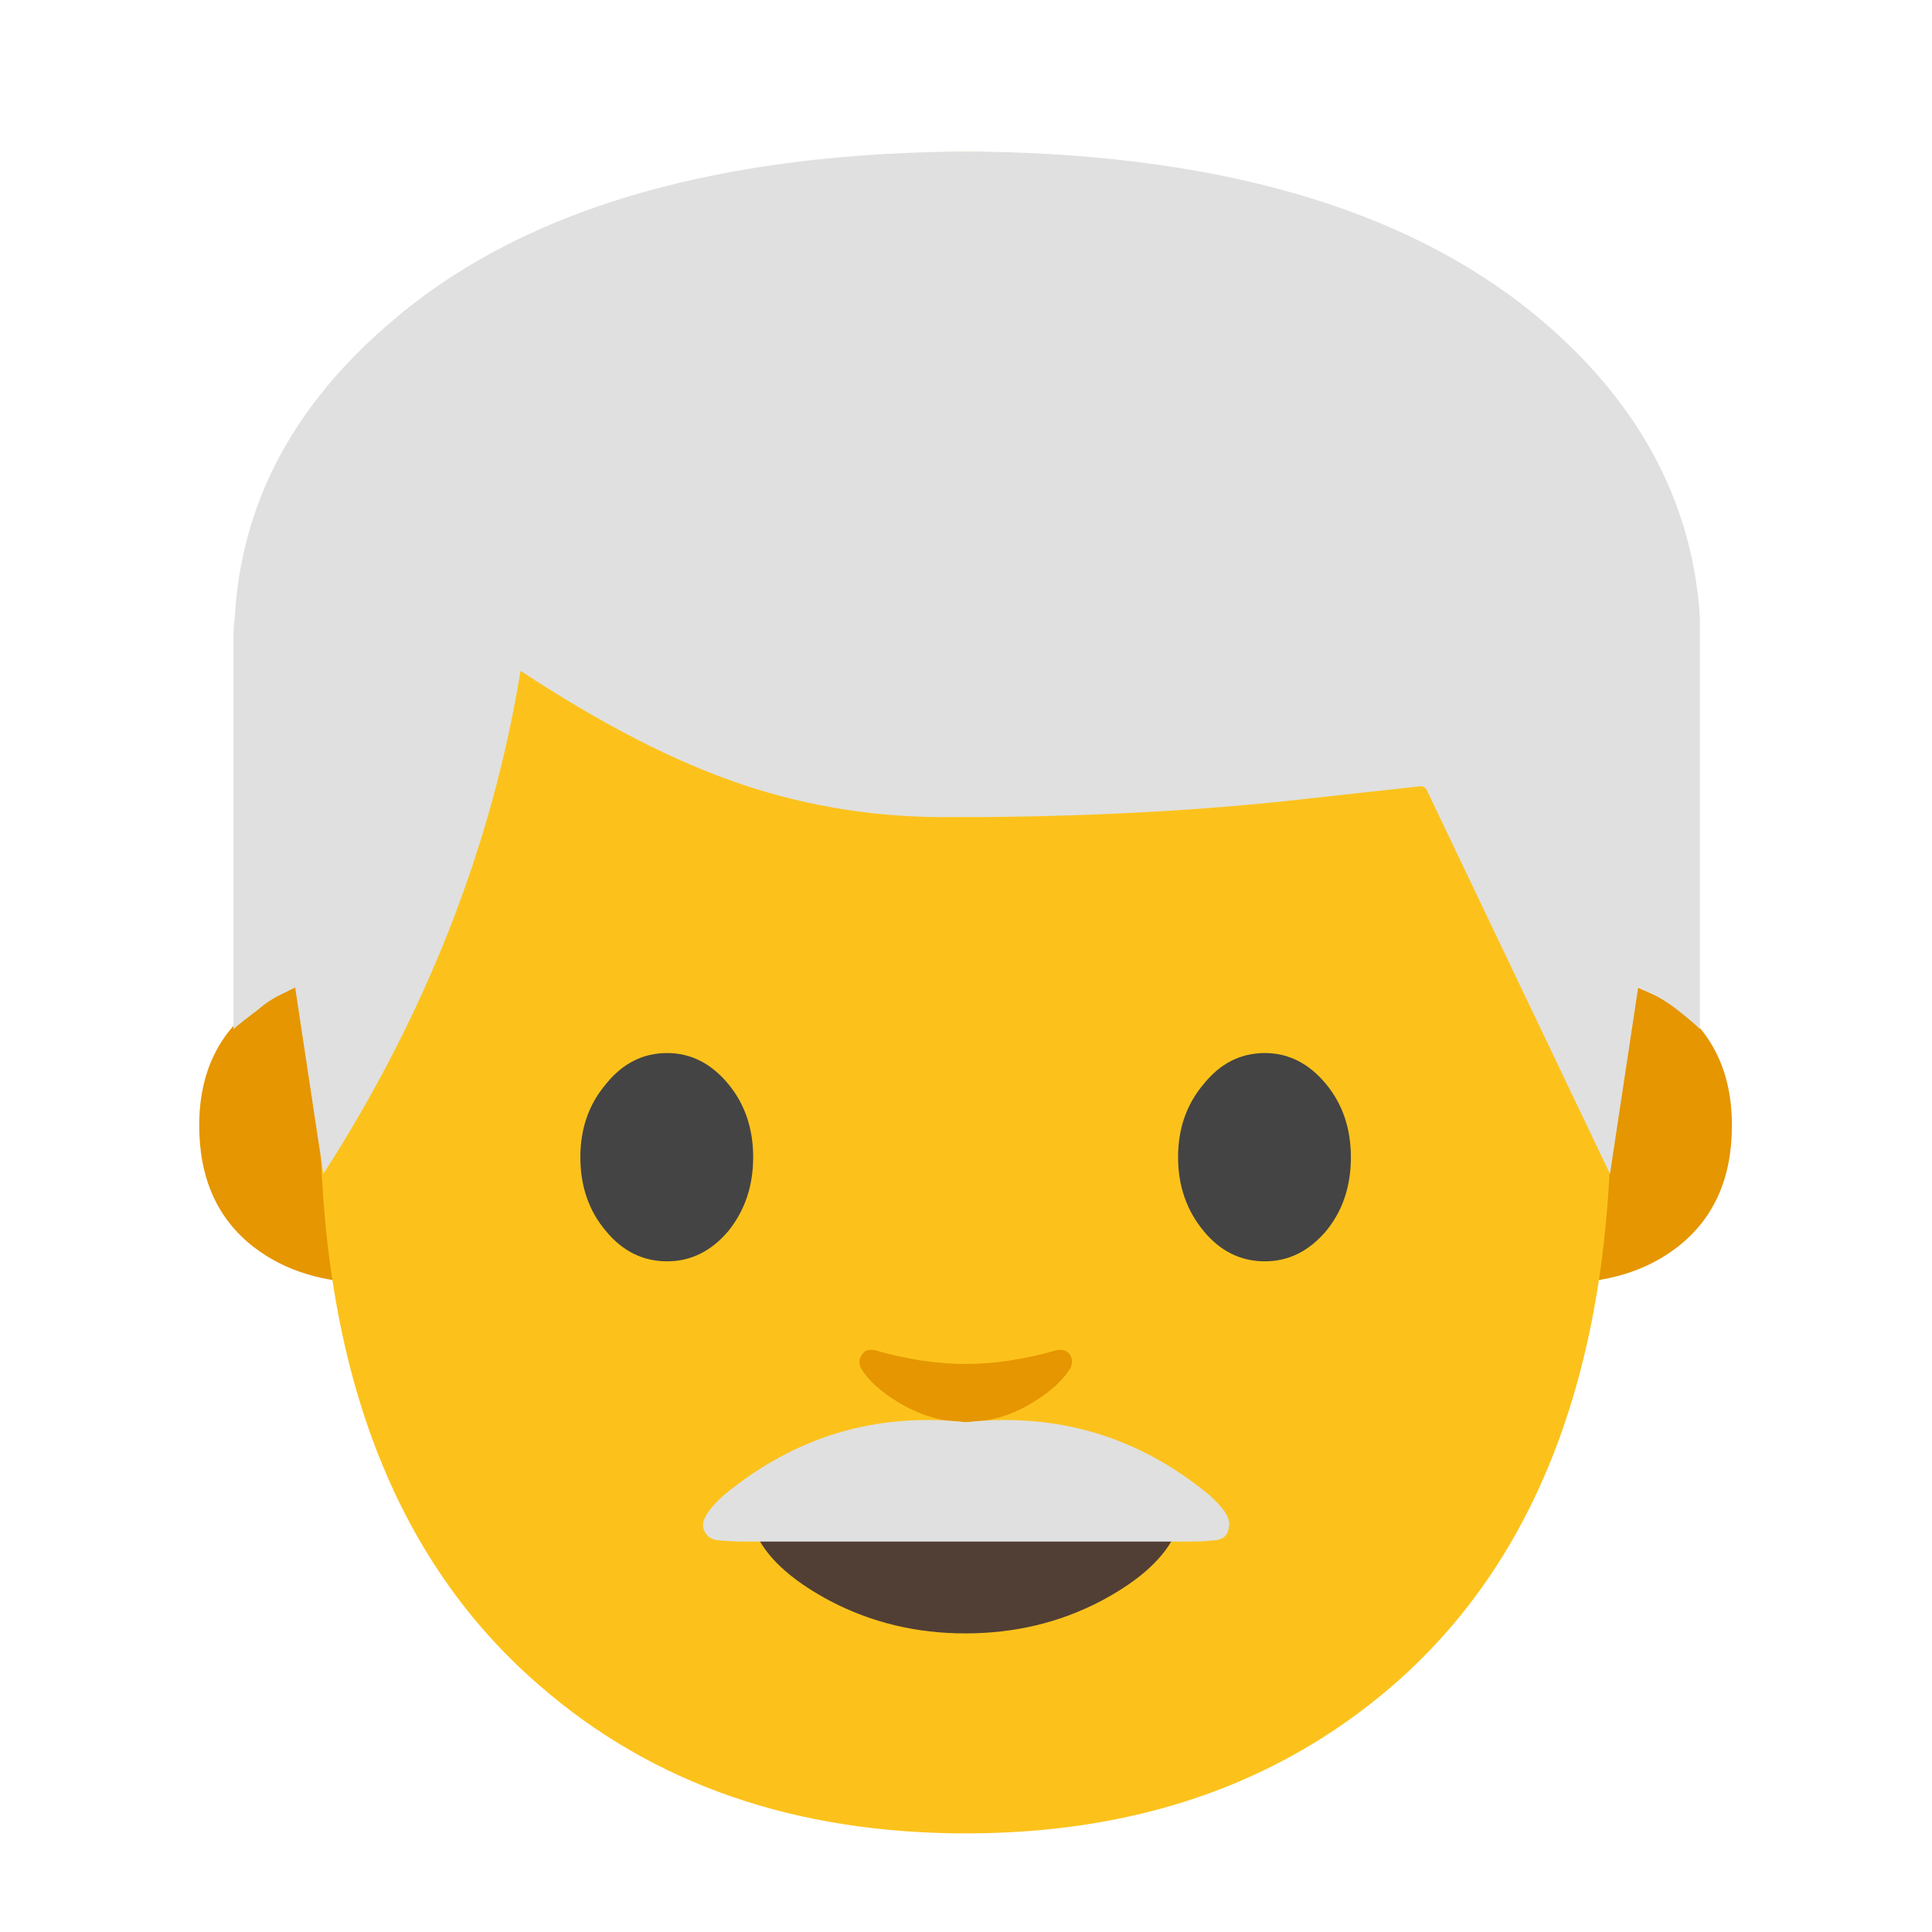
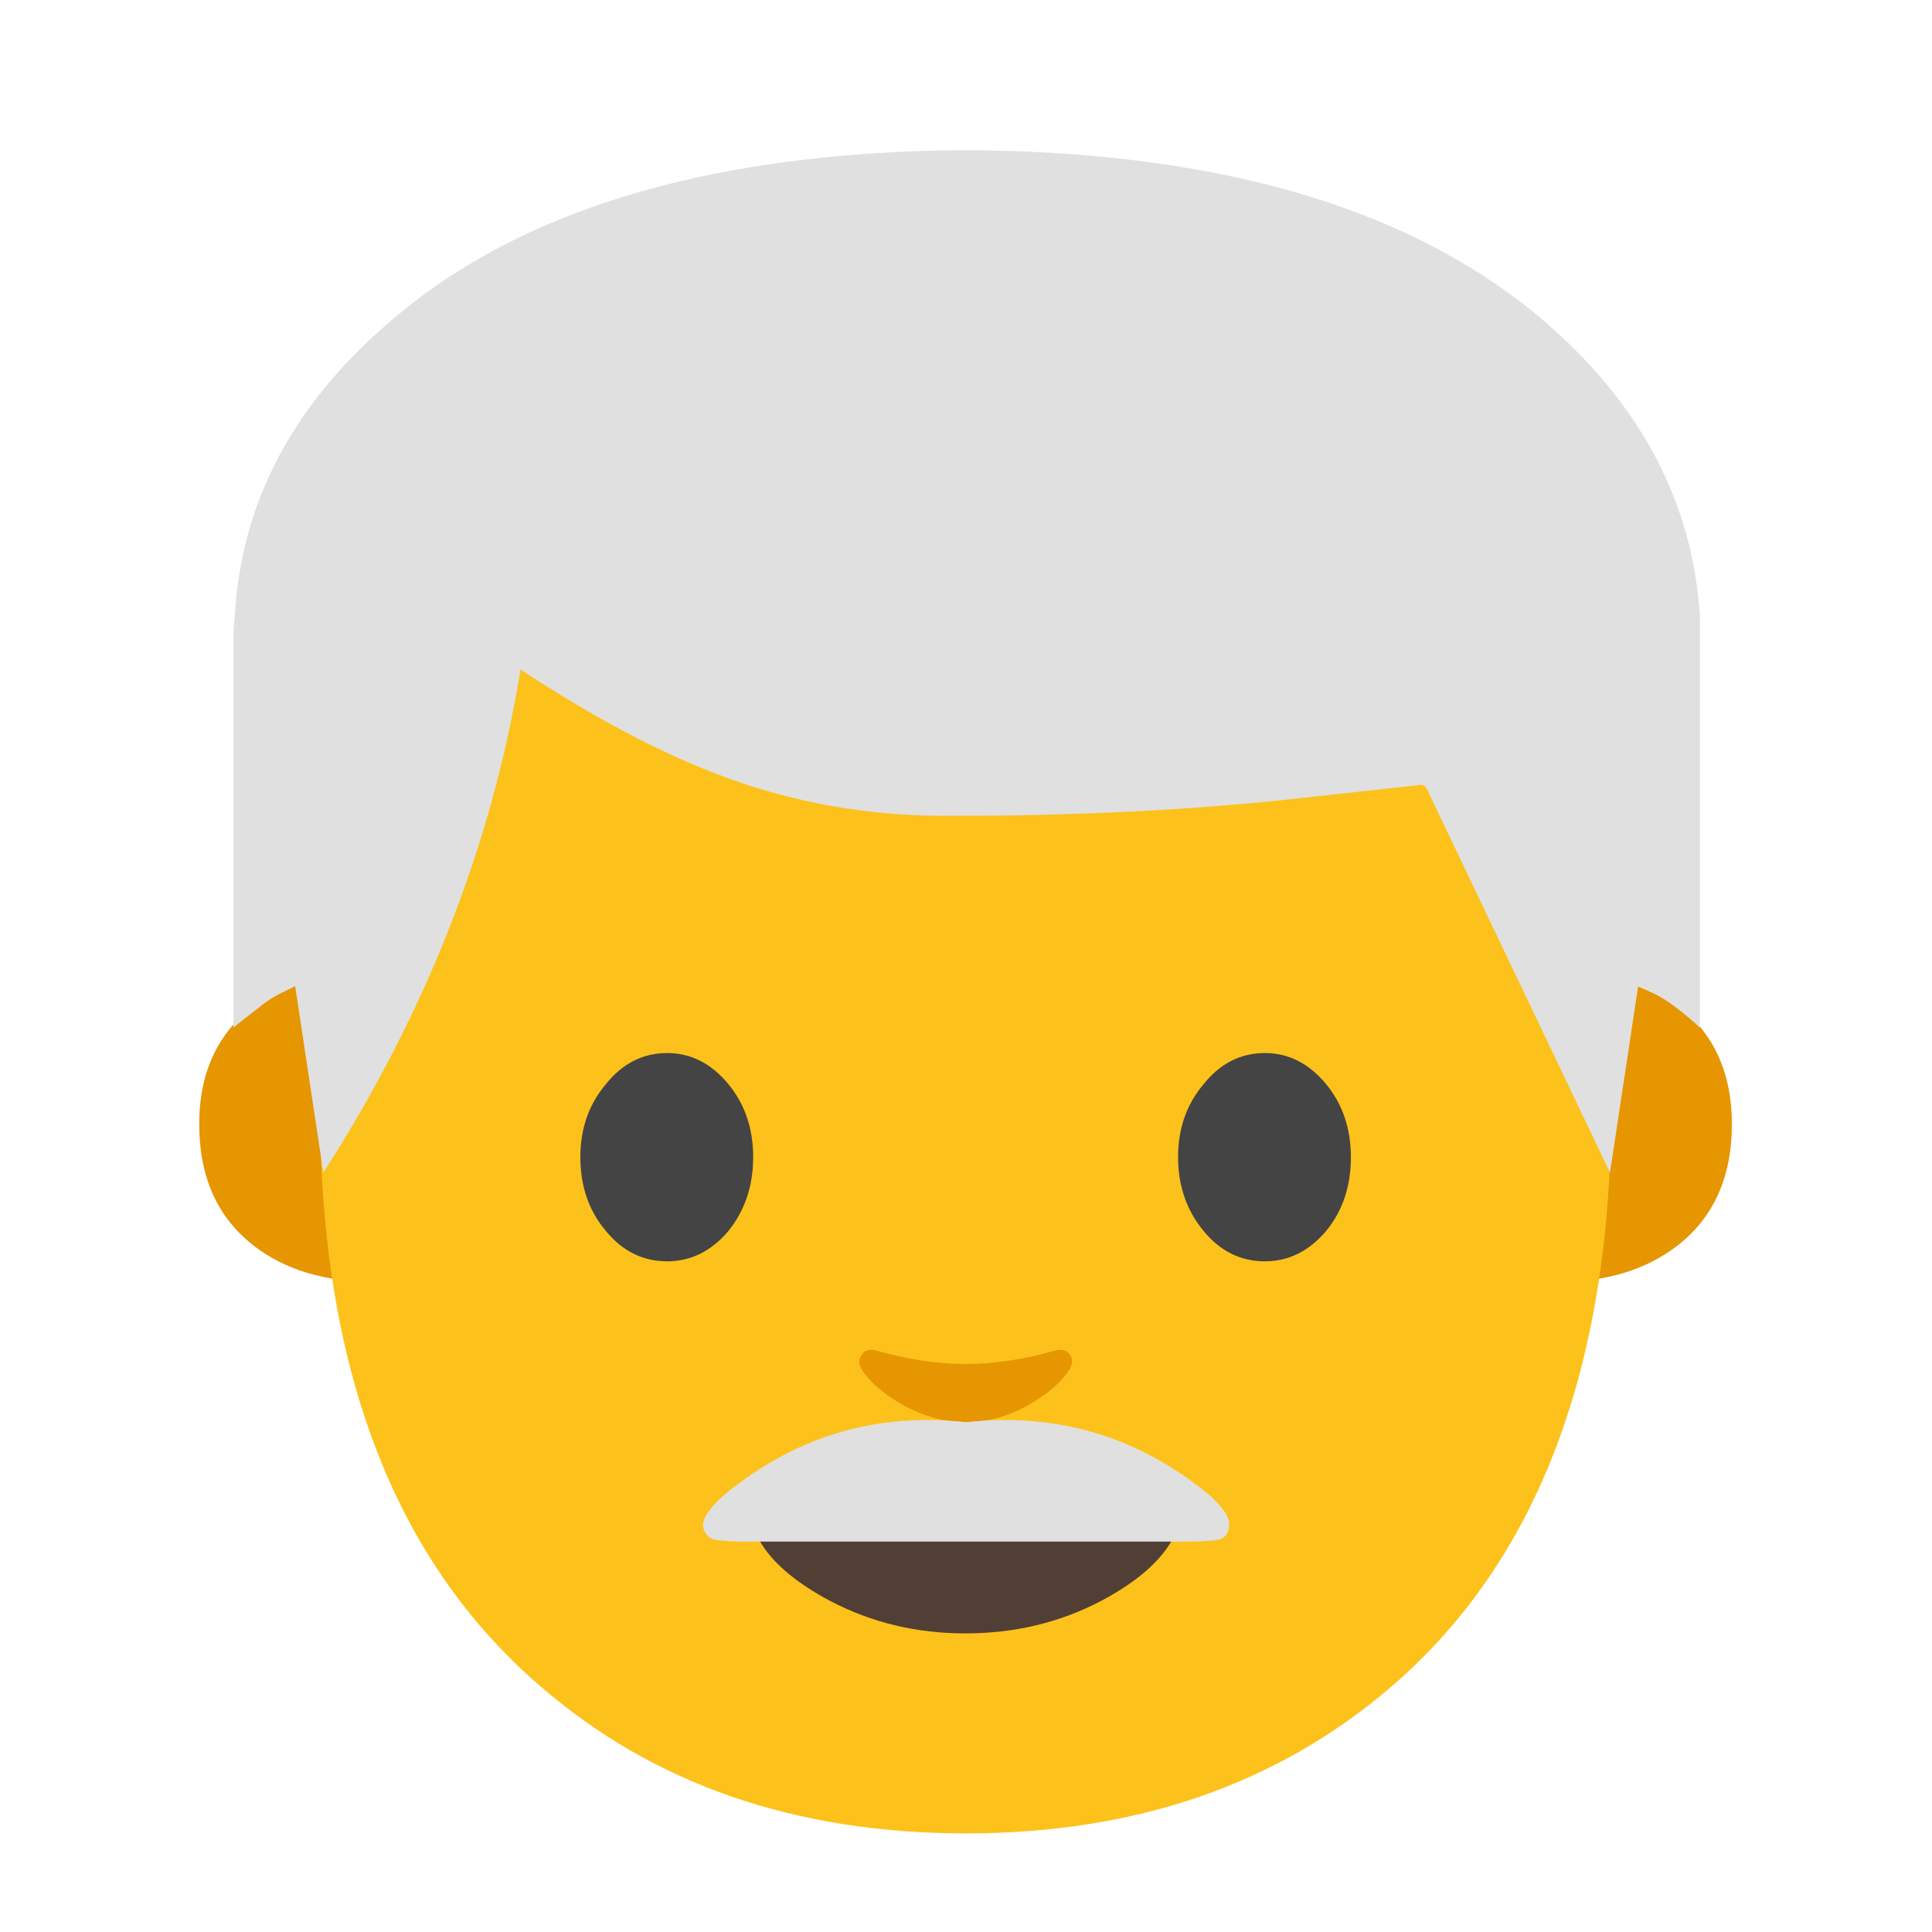
<svg xmlns="http://www.w3.org/2000/svg" xmlns:xlink="http://www.w3.org/1999/xlink" version="1.1" preserveAspectRatio="none" x="0px" y="0px" width="72px" height="72px" viewBox="0 0 72 72">
  <defs>
    <g id="Layer0_0_MEMBER_0_MEMBER_0_FILL">
      <path fill="#E59600" stroke="none" d=" M 106.9 66.05 L 103.3 66.05 103.3 86.35 Q 108.05 86.35 111.15 83.95 114.75 81.15 114.75 75.9 114.75 70.6 110.85 67.8 L 106.9 66.05 Z" />
    </g>
    <g id="Layer0_0_MEMBER_0_MEMBER_1_FILL">
      <path fill="#E59600" stroke="none" d=" M 24.7 66.05 L 21.05 66.05 17.15 67.8 Q 13.2 70.6 13.2 75.9 13.2 81.15 16.8 83.95 19.9 86.35 24.7 86.35 L 24.7 66.05 Z" />
    </g>
    <g id="Layer0_0_MEMBER_1_FILL">
      <path fill="#FCC21B" stroke="none" d=" M 106.75 73.8 Q 106.75 43.35 98.1 28.35 87.85 10.6 64 10.6 40.1 10.6 29.85 28.35 21.2 43.35 21.2 73.8 21.2 99.7 35.8 112.25 47.05 122 64 122 80.8 122 92.1 112.35 106.75 99.8 106.75 73.8 Z" />
    </g>
    <g id="Layer0_0_MEMBER_2_FILL">
      <path fill="#444444" stroke="none" d=" M 40.15 72.35 Q 38.45 74.35 38.45 77.2 38.45 80.1 40.15 82.1 41.8 84.1 44.2 84.1 46.55 84.1 48.25 82.1 49.9 80.05 49.9 77.2 49.9 74.35 48.25 72.35 46.55 70.3 44.2 70.3 41.8 70.3 40.15 72.35 Z" />
    </g>
    <g id="Layer0_0_MEMBER_3_FILL">
      <path fill="#444444" stroke="none" d=" M 87.85 72.35 Q 86.15 70.3 83.8 70.3 81.4 70.3 79.75 72.35 78.05 74.35 78.05 77.2 78.05 80.05 79.75 82.1 81.4 84.1 83.8 84.1 86.15 84.1 87.85 82.1 89.5 80.1 89.5 77.2 89.5 74.35 87.85 72.35 Z" />
    </g>
    <g id="Layer0_0_MEMBER_4_FILL">
      <path fill="#513F35" stroke="none" d=" M 63.95 108.75 Q 68.85 108.75 72.95 106.6 76.15 104.9 77.45 102.9 78.15 101.85 77.8 101.2 77.45 100.55 76.35 100.55 L 51.6 100.55 Q 50.5 100.55 50.15 101.2 49.8 101.85 50.5 102.9 51.8 104.9 55 106.6 59.1 108.75 63.95 108.75 Z" />
    </g>
    <g id="Layer0_0_MEMBER_5_FILL">
      <path fill="#E59600" stroke="none" d=" M 58 90 Q 57.35 89.85 57.1 90.3 56.8 90.7 57.05 91.2 57.75 92.35 59.45 93.4 61.65 94.75 64 94.75 66.35 94.75 68.5 93.4 70.2 92.35 70.9 91.2 71.15 90.7 70.9 90.3 70.6 89.85 69.95 90 66.8 90.9 64 90.9 61.15 90.9 58 90 Z" />
    </g>
    <g id="Layer0_0_MEMBER_6_FILL">
      <path fill="#E0E0E0" stroke="none" d=" M 63.35 23.8 Q 63.35 23.4 63.35 23 62.95 16.75 57.7 12.15 50.5 5.85 36.55 5.65 L 35.5 5.65 Q 21.55 5.85 14.4 12.15 9.1 16.75 8.75 23 8.7 23.4 8.7 23.8 L 8.7 38.35 Q 9.05 38.05 9.65 37.6 10.05 37.25 10.6 37 L 11 36.8 12.05 43.75 Q 17.8 34.8 19.4 25 23.95 28 27.7 29.25 31.45 30.5 35.5 30.45 L 36.55 30.45 Q 43.25 30.4 48.85 29.75 L 52.95 29.3 Q 53.05 29.3 53.15 29.4 L 60 43.75 61.05 36.8 61.5 37 Q 62 37.25 62.4 37.55 63.05 38.05 63.35 38.35 L 63.35 23.8 Z" />
    </g>
    <g id="Layer0_0_MEMBER_7_FILL">
-       <path fill="#E0E0E0" stroke="none" d=" M 26.2 56.9 Q 26.3 57.35 26.75 57.4 27.25 57.45 27.7 57.45 L 44.35 57.45 Q 44.8 57.45 45.3 57.4 45.75 57.35 45.8 56.9 45.9 56.45 45.05 55.7 41.1 52.45 36 53 30.95 52.45 27 55.7 26.15 56.45 26.2 56.9 Z" />
+       <path fill="#E0E0E0" stroke="none" d=" M 36 53 Q 30.95 52.45 27 55.7 26.15 56.45 26.2 56.9 26.3 57.35 26.75 57.4 27.25 57.45 27.7 57.45 L 44.35 57.45 Q 44.8 57.45 45.3 57.4 45.75 57.35 45.8 56.9 45.9 56.45 45.05 55.7 41.1 52.45 36 53 Z" />
    </g>
  </defs>
  <g id="Layer_1">
-     <g transform="matrix( 0.5624695, 0, 0, 0.5624695, 0,-0.75) ">
+     <g transform="matrix( 0.5624542, 0, 0, 0.5624542, 0,-0.8) ">
      <use xlink:href="#Layer0_0_MEMBER_0_MEMBER_0_FILL" />
    </g>
-     <g transform="matrix( 0.5624695, 0, 0, 0.5624695, 0,-0.75) ">
+     <g transform="matrix( 0.5624542, 0, 0, 0.5624542, 0,-0.8) ">
      <use xlink:href="#Layer0_0_MEMBER_0_MEMBER_1_FILL" />
    </g>
    <g transform="matrix( 0.5625, 0, 0, 0.5625, 0,-0.3) ">
      <use xlink:href="#Layer0_0_MEMBER_1_FILL" />
    </g>
    <g transform="matrix( 0.5625, 0, 0, 0.5625, 0,-0.3) ">
      <use xlink:href="#Layer0_0_MEMBER_2_FILL" />
    </g>
    <g transform="matrix( 0.5625, 0, 0, 0.5625, 0,-0.3) ">
      <use xlink:href="#Layer0_0_MEMBER_3_FILL" />
    </g>
    <g transform="matrix( 0.5625, 0, 0, 0.5625, 0,-0.3) ">
      <use xlink:href="#Layer0_0_MEMBER_4_FILL" />
    </g>
    <g transform="matrix( 0.5625, 0, 0, 0.5625, 0,-0.3) ">
      <use xlink:href="#Layer0_0_MEMBER_5_FILL" />
    </g>
-     <g transform="matrix( 1, 0, 0, 1, 0,0) ">
+     <g transform="matrix( 1, 0, 0, 1, 0,-0.05) ">
      <use xlink:href="#Layer0_0_MEMBER_6_FILL" />
    </g>
    <g transform="matrix( 1, 0, 0, 1, 0,0) ">
      <use xlink:href="#Layer0_0_MEMBER_7_FILL" />
    </g>
  </g>
</svg>
